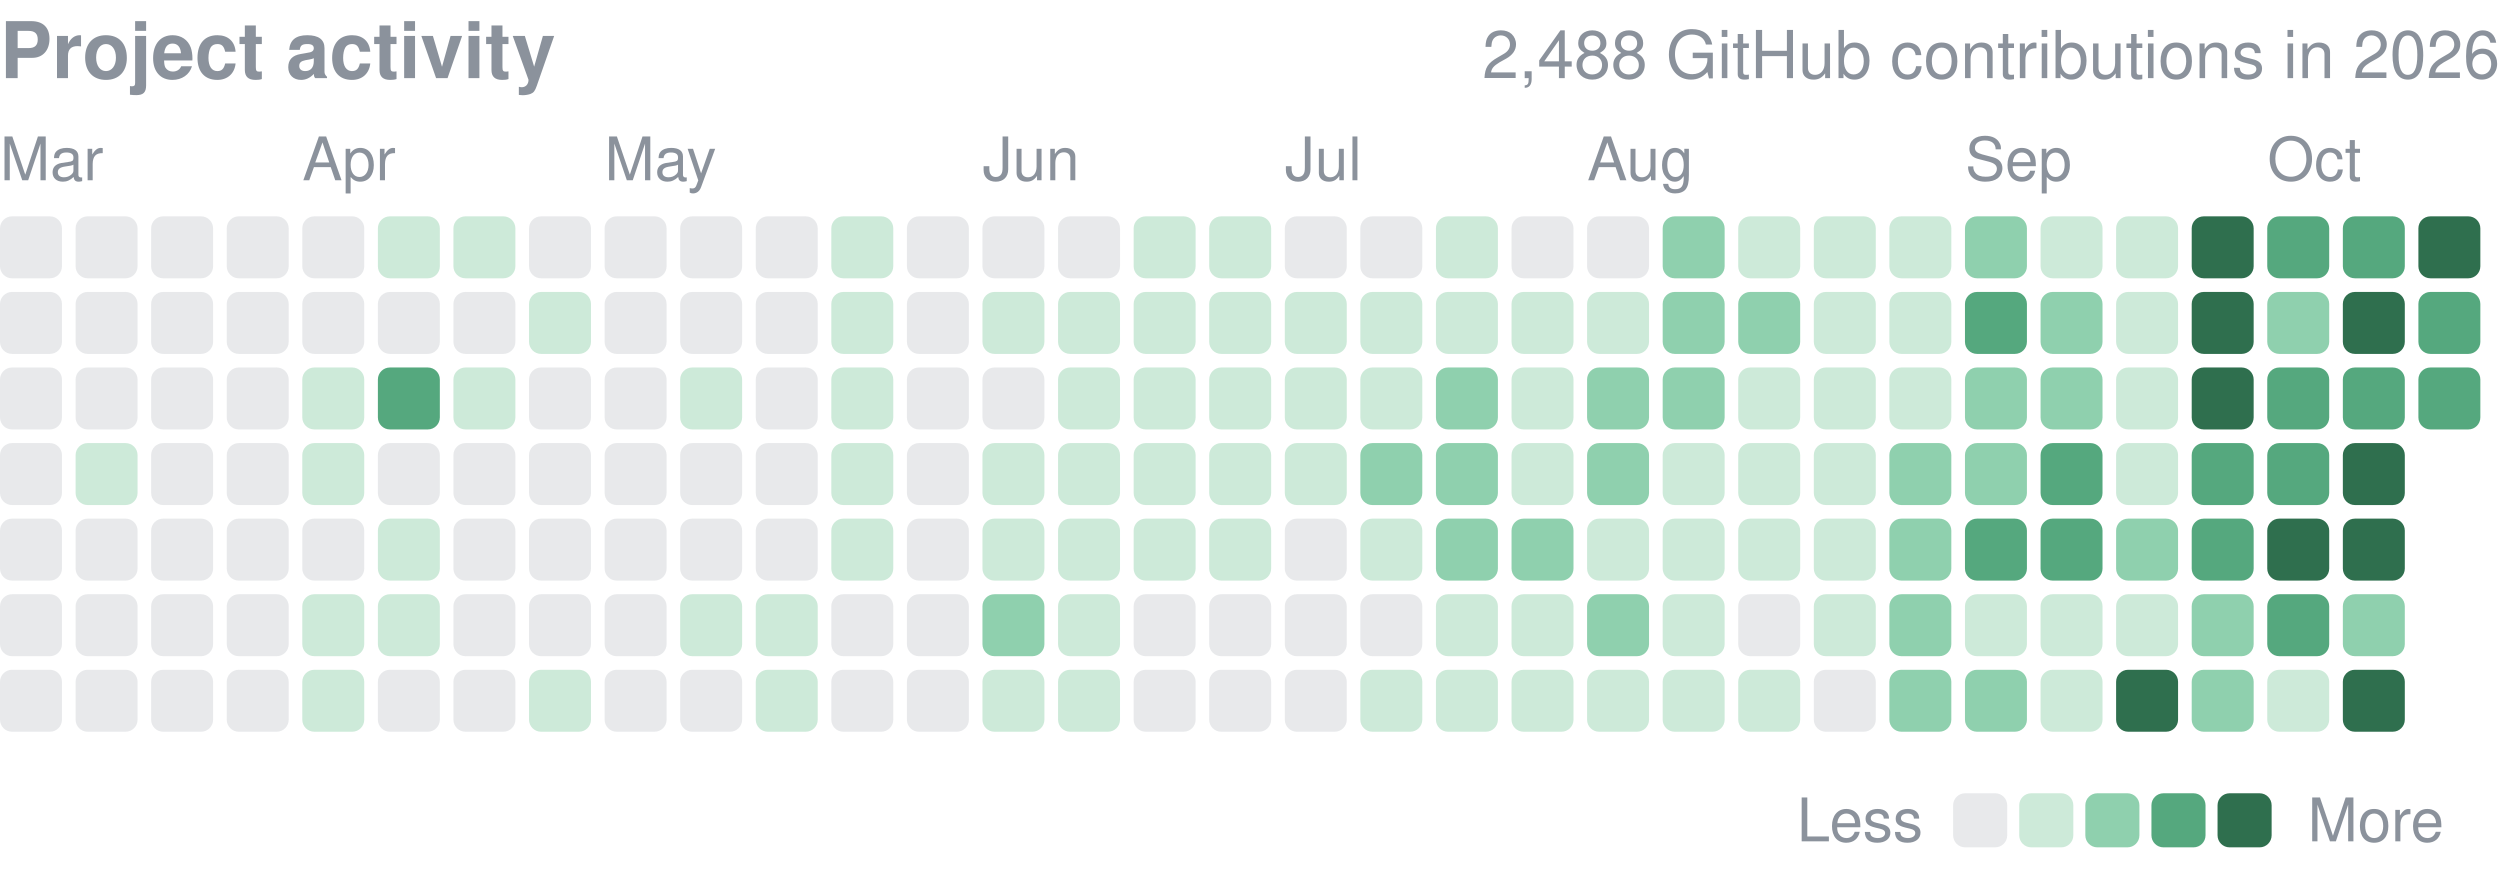
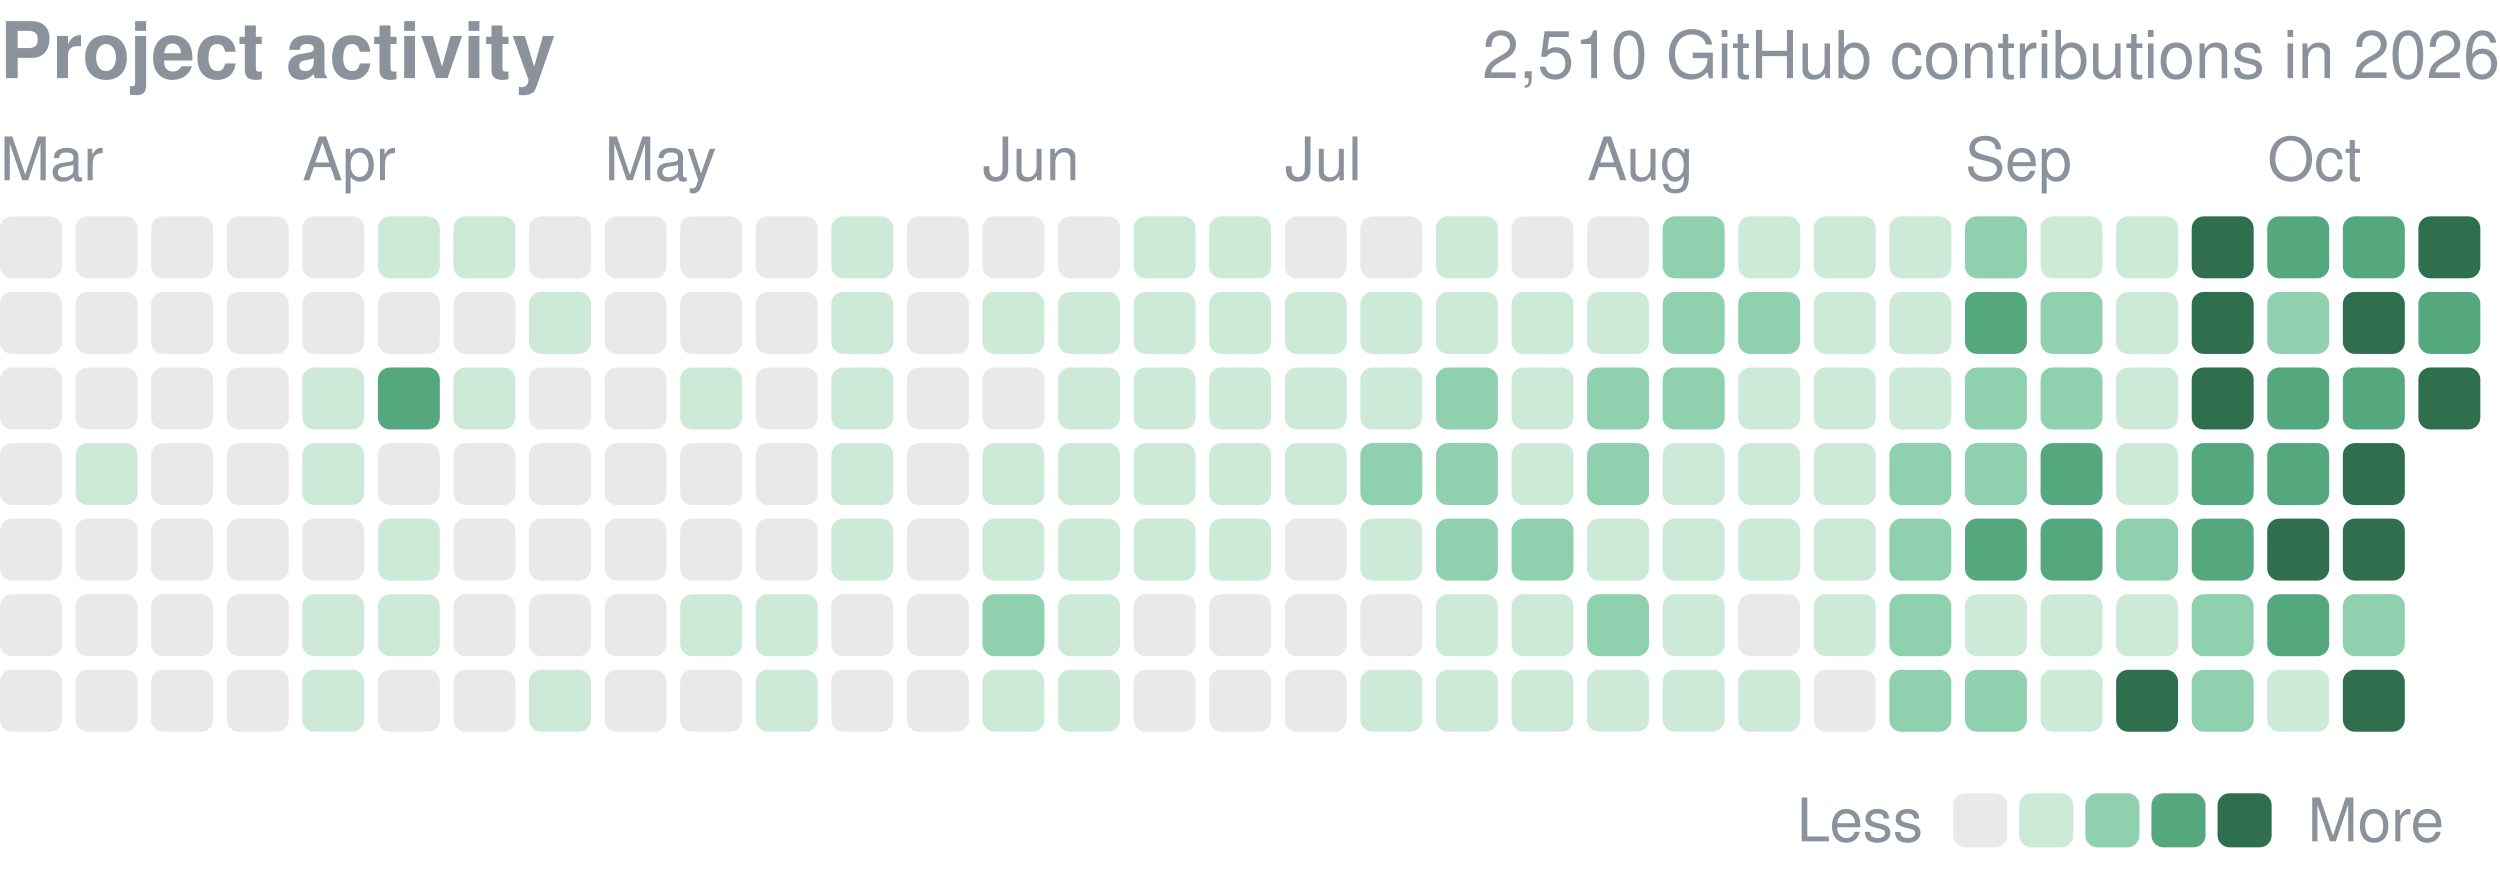
<svg xmlns="http://www.w3.org/2000/svg" width="416" height="146" viewBox="0 0 416 146" role="img" aria-label="yjinyoo GitHub contributions per day in 2026">
  <style>text{font-family:-apple-system,BlinkMacSystemFont,"Segoe UI",Helvetica,Arial,sans-serif}</style>
  <text x="0" y="13" font-size="13" font-weight="600" fill="#8b929c">Project activity</text>
-   <text x="416" y="13" font-size="11" fill="#8b929c" text-anchor="end">2,488 GitHub contributions in 2026</text>
+   <text x="416" y="13" font-size="11" fill="#8b929c" text-anchor="end">2,510 GitHub contributions in 2026</text>
  <text x="0.0" y="30" font-size="10" fill="#8b929c">Mar</text>
  <text x="50.3" y="30" font-size="10" fill="#8b929c">Apr</text>
  <text x="100.6" y="30" font-size="10" fill="#8b929c">May</text>
  <text x="163.5" y="30" font-size="10" fill="#8b929c">Jun</text>
  <text x="213.8" y="30" font-size="10" fill="#8b929c">Jul</text>
  <text x="264.1" y="30" font-size="10" fill="#8b929c">Aug</text>
  <text x="327.0" y="30" font-size="10" fill="#8b929c">Sep</text>
  <text x="377.3" y="30" font-size="10" fill="#8b929c">Oct</text>
  <rect x="0.00" y="36.00" width="10.31" height="10.31" rx="2.0" fill="#8b929c" opacity="0.2" />
  <rect x="0.00" y="48.58" width="10.31" height="10.31" rx="2.0" fill="#8b929c" opacity="0.2" />
  <rect x="0.00" y="61.15" width="10.31" height="10.31" rx="2.0" fill="#8b929c" opacity="0.2" />
  <rect x="0.00" y="73.73" width="10.31" height="10.31" rx="2.0" fill="#8b929c" opacity="0.2" />
  <rect x="0.00" y="86.30" width="10.31" height="10.31" rx="2.0" fill="#8b929c" opacity="0.2" />
  <rect x="0.00" y="98.88" width="10.31" height="10.31" rx="2.0" fill="#8b929c" opacity="0.2" />
  <rect x="0.00" y="111.45" width="10.31" height="10.31" rx="2.0" fill="#8b929c" opacity="0.2" />
  <rect x="12.58" y="36.00" width="10.31" height="10.31" rx="2.0" fill="#8b929c" opacity="0.2" />
  <rect x="12.58" y="48.58" width="10.31" height="10.31" rx="2.0" fill="#8b929c" opacity="0.2" />
  <rect x="12.58" y="61.15" width="10.31" height="10.31" rx="2.0" fill="#8b929c" opacity="0.2" />
  <rect x="12.58" y="73.73" width="10.31" height="10.31" rx="2.0" fill="#cdead9" />
  <rect x="12.58" y="86.30" width="10.31" height="10.31" rx="2.0" fill="#8b929c" opacity="0.2" />
  <rect x="12.58" y="98.88" width="10.31" height="10.31" rx="2.0" fill="#8b929c" opacity="0.2" />
  <rect x="12.58" y="111.45" width="10.31" height="10.31" rx="2.0" fill="#8b929c" opacity="0.2" />
  <rect x="25.15" y="36.00" width="10.31" height="10.31" rx="2.0" fill="#8b929c" opacity="0.2" />
  <rect x="25.15" y="48.58" width="10.31" height="10.31" rx="2.0" fill="#8b929c" opacity="0.2" />
  <rect x="25.15" y="61.15" width="10.31" height="10.31" rx="2.0" fill="#8b929c" opacity="0.2" />
  <rect x="25.15" y="73.73" width="10.31" height="10.31" rx="2.0" fill="#8b929c" opacity="0.2" />
  <rect x="25.15" y="86.30" width="10.31" height="10.31" rx="2.0" fill="#8b929c" opacity="0.2" />
  <rect x="25.15" y="98.88" width="10.31" height="10.31" rx="2.0" fill="#8b929c" opacity="0.2" />
  <rect x="25.15" y="111.45" width="10.31" height="10.31" rx="2.0" fill="#8b929c" opacity="0.2" />
  <rect x="37.73" y="36.00" width="10.31" height="10.31" rx="2.0" fill="#8b929c" opacity="0.2" />
  <rect x="37.73" y="48.58" width="10.31" height="10.31" rx="2.0" fill="#8b929c" opacity="0.2" />
  <rect x="37.73" y="61.15" width="10.31" height="10.31" rx="2.0" fill="#8b929c" opacity="0.2" />
  <rect x="37.73" y="73.73" width="10.31" height="10.31" rx="2.0" fill="#8b929c" opacity="0.2" />
  <rect x="37.73" y="86.30" width="10.31" height="10.31" rx="2.0" fill="#8b929c" opacity="0.2" />
  <rect x="37.73" y="98.88" width="10.31" height="10.31" rx="2.0" fill="#8b929c" opacity="0.2" />
  <rect x="37.73" y="111.45" width="10.31" height="10.31" rx="2.0" fill="#8b929c" opacity="0.2" />
  <rect x="50.30" y="36.00" width="10.31" height="10.31" rx="2.0" fill="#8b929c" opacity="0.2" />
  <rect x="50.30" y="48.58" width="10.31" height="10.31" rx="2.0" fill="#8b929c" opacity="0.2" />
  <rect x="50.30" y="61.15" width="10.31" height="10.31" rx="2.0" fill="#cdead9" />
  <rect x="50.30" y="73.73" width="10.31" height="10.31" rx="2.0" fill="#cdead9" />
  <rect x="50.30" y="86.30" width="10.31" height="10.31" rx="2.0" fill="#8b929c" opacity="0.2" />
  <rect x="50.30" y="98.88" width="10.31" height="10.31" rx="2.0" fill="#cdead9" />
  <rect x="50.30" y="111.45" width="10.31" height="10.31" rx="2.0" fill="#cdead9" />
  <rect x="62.88" y="36.00" width="10.31" height="10.31" rx="2.0" fill="#cdead9" />
  <rect x="62.88" y="48.58" width="10.31" height="10.31" rx="2.0" fill="#8b929c" opacity="0.2" />
  <rect x="62.88" y="61.15" width="10.31" height="10.31" rx="2.0" fill="#55a87e" />
  <rect x="62.88" y="73.73" width="10.31" height="10.31" rx="2.0" fill="#8b929c" opacity="0.2" />
  <rect x="62.88" y="86.30" width="10.31" height="10.31" rx="2.0" fill="#cdead9" />
  <rect x="62.88" y="98.88" width="10.31" height="10.31" rx="2.0" fill="#cdead9" />
  <rect x="62.88" y="111.45" width="10.31" height="10.31" rx="2.0" fill="#8b929c" opacity="0.2" />
  <rect x="75.45" y="36.00" width="10.31" height="10.31" rx="2.0" fill="#cdead9" />
  <rect x="75.45" y="48.58" width="10.31" height="10.31" rx="2.0" fill="#8b929c" opacity="0.2" />
  <rect x="75.45" y="61.15" width="10.31" height="10.31" rx="2.0" fill="#cdead9" />
  <rect x="75.45" y="73.73" width="10.31" height="10.31" rx="2.0" fill="#8b929c" opacity="0.2" />
  <rect x="75.45" y="86.30" width="10.31" height="10.31" rx="2.0" fill="#8b929c" opacity="0.2" />
  <rect x="75.45" y="98.88" width="10.31" height="10.31" rx="2.0" fill="#8b929c" opacity="0.2" />
  <rect x="75.45" y="111.45" width="10.31" height="10.31" rx="2.0" fill="#8b929c" opacity="0.2" />
  <rect x="88.03" y="36.00" width="10.31" height="10.31" rx="2.0" fill="#8b929c" opacity="0.2" />
  <rect x="88.03" y="48.58" width="10.31" height="10.31" rx="2.0" fill="#cdead9" />
  <rect x="88.03" y="61.15" width="10.31" height="10.31" rx="2.0" fill="#8b929c" opacity="0.2" />
  <rect x="88.03" y="73.73" width="10.31" height="10.31" rx="2.0" fill="#8b929c" opacity="0.2" />
  <rect x="88.03" y="86.30" width="10.31" height="10.31" rx="2.0" fill="#8b929c" opacity="0.2" />
  <rect x="88.03" y="98.88" width="10.31" height="10.31" rx="2.0" fill="#8b929c" opacity="0.2" />
  <rect x="88.03" y="111.45" width="10.31" height="10.31" rx="2.0" fill="#cdead9" />
  <rect x="100.61" y="36.00" width="10.31" height="10.31" rx="2.0" fill="#8b929c" opacity="0.2" />
  <rect x="100.61" y="48.58" width="10.31" height="10.31" rx="2.0" fill="#8b929c" opacity="0.2" />
  <rect x="100.61" y="61.15" width="10.31" height="10.31" rx="2.0" fill="#8b929c" opacity="0.2" />
  <rect x="100.61" y="73.73" width="10.31" height="10.31" rx="2.0" fill="#8b929c" opacity="0.2" />
  <rect x="100.61" y="86.30" width="10.31" height="10.31" rx="2.0" fill="#8b929c" opacity="0.2" />
  <rect x="100.61" y="98.88" width="10.31" height="10.31" rx="2.0" fill="#8b929c" opacity="0.2" />
  <rect x="100.61" y="111.45" width="10.31" height="10.31" rx="2.0" fill="#8b929c" opacity="0.2" />
  <rect x="113.18" y="36.00" width="10.31" height="10.31" rx="2.0" fill="#8b929c" opacity="0.2" />
  <rect x="113.18" y="48.58" width="10.31" height="10.31" rx="2.0" fill="#8b929c" opacity="0.2" />
  <rect x="113.18" y="61.15" width="10.31" height="10.31" rx="2.0" fill="#cdead9" />
  <rect x="113.18" y="73.73" width="10.31" height="10.31" rx="2.0" fill="#8b929c" opacity="0.2" />
  <rect x="113.18" y="86.30" width="10.31" height="10.31" rx="2.0" fill="#8b929c" opacity="0.2" />
  <rect x="113.18" y="98.88" width="10.31" height="10.31" rx="2.0" fill="#cdead9" />
  <rect x="113.18" y="111.45" width="10.31" height="10.31" rx="2.0" fill="#8b929c" opacity="0.2" />
  <rect x="125.76" y="36.00" width="10.31" height="10.31" rx="2.0" fill="#8b929c" opacity="0.2" />
  <rect x="125.76" y="48.58" width="10.31" height="10.31" rx="2.0" fill="#8b929c" opacity="0.2" />
  <rect x="125.76" y="61.15" width="10.31" height="10.31" rx="2.0" fill="#8b929c" opacity="0.2" />
  <rect x="125.76" y="73.73" width="10.31" height="10.31" rx="2.0" fill="#8b929c" opacity="0.2" />
  <rect x="125.76" y="86.30" width="10.31" height="10.31" rx="2.0" fill="#8b929c" opacity="0.2" />
  <rect x="125.76" y="98.88" width="10.31" height="10.31" rx="2.0" fill="#cdead9" />
  <rect x="125.76" y="111.45" width="10.31" height="10.31" rx="2.0" fill="#cdead9" />
  <rect x="138.33" y="36.00" width="10.31" height="10.31" rx="2.0" fill="#cdead9" />
  <rect x="138.33" y="48.58" width="10.31" height="10.31" rx="2.0" fill="#cdead9" />
  <rect x="138.33" y="61.15" width="10.31" height="10.31" rx="2.0" fill="#cdead9" />
  <rect x="138.33" y="73.73" width="10.31" height="10.31" rx="2.0" fill="#cdead9" />
  <rect x="138.33" y="86.30" width="10.31" height="10.31" rx="2.0" fill="#cdead9" />
  <rect x="138.33" y="98.88" width="10.31" height="10.31" rx="2.0" fill="#8b929c" opacity="0.2" />
  <rect x="138.33" y="111.45" width="10.31" height="10.31" rx="2.0" fill="#8b929c" opacity="0.2" />
  <rect x="150.91" y="36.00" width="10.31" height="10.31" rx="2.0" fill="#8b929c" opacity="0.2" />
  <rect x="150.91" y="48.58" width="10.31" height="10.31" rx="2.0" fill="#8b929c" opacity="0.2" />
  <rect x="150.91" y="61.15" width="10.31" height="10.31" rx="2.0" fill="#8b929c" opacity="0.2" />
  <rect x="150.91" y="73.73" width="10.31" height="10.31" rx="2.0" fill="#8b929c" opacity="0.2" />
  <rect x="150.91" y="86.30" width="10.31" height="10.31" rx="2.0" fill="#8b929c" opacity="0.2" />
  <rect x="150.91" y="98.88" width="10.31" height="10.31" rx="2.0" fill="#8b929c" opacity="0.2" />
  <rect x="150.91" y="111.45" width="10.31" height="10.31" rx="2.0" fill="#8b929c" opacity="0.2" />
  <rect x="163.48" y="36.00" width="10.31" height="10.31" rx="2.0" fill="#8b929c" opacity="0.2" />
  <rect x="163.48" y="48.58" width="10.31" height="10.31" rx="2.0" fill="#cdead9" />
  <rect x="163.48" y="61.15" width="10.31" height="10.31" rx="2.0" fill="#8b929c" opacity="0.2" />
  <rect x="163.48" y="73.73" width="10.31" height="10.31" rx="2.0" fill="#cdead9" />
  <rect x="163.48" y="86.30" width="10.31" height="10.31" rx="2.0" fill="#cdead9" />
  <rect x="163.48" y="98.88" width="10.31" height="10.31" rx="2.0" fill="#8fd0ae" />
  <rect x="163.48" y="111.45" width="10.31" height="10.31" rx="2.0" fill="#cdead9" />
  <rect x="176.06" y="36.00" width="10.31" height="10.31" rx="2.0" fill="#8b929c" opacity="0.2" />
  <rect x="176.06" y="48.58" width="10.31" height="10.31" rx="2.0" fill="#cdead9" />
  <rect x="176.06" y="61.15" width="10.31" height="10.31" rx="2.0" fill="#cdead9" />
  <rect x="176.06" y="73.73" width="10.31" height="10.31" rx="2.0" fill="#cdead9" />
  <rect x="176.06" y="86.30" width="10.31" height="10.31" rx="2.0" fill="#cdead9" />
  <rect x="176.06" y="98.88" width="10.31" height="10.31" rx="2.0" fill="#cdead9" />
  <rect x="176.06" y="111.45" width="10.31" height="10.31" rx="2.0" fill="#cdead9" />
  <rect x="188.64" y="36.00" width="10.31" height="10.31" rx="2.0" fill="#cdead9" />
  <rect x="188.64" y="48.58" width="10.31" height="10.31" rx="2.0" fill="#cdead9" />
  <rect x="188.64" y="61.15" width="10.31" height="10.31" rx="2.0" fill="#cdead9" />
  <rect x="188.64" y="73.73" width="10.31" height="10.31" rx="2.0" fill="#cdead9" />
  <rect x="188.64" y="86.30" width="10.31" height="10.31" rx="2.0" fill="#cdead9" />
  <rect x="188.64" y="98.88" width="10.31" height="10.31" rx="2.0" fill="#8b929c" opacity="0.2" />
  <rect x="188.64" y="111.45" width="10.31" height="10.31" rx="2.0" fill="#8b929c" opacity="0.2" />
  <rect x="201.21" y="36.00" width="10.31" height="10.31" rx="2.0" fill="#cdead9" />
  <rect x="201.21" y="48.58" width="10.31" height="10.31" rx="2.0" fill="#cdead9" />
  <rect x="201.21" y="61.15" width="10.31" height="10.31" rx="2.0" fill="#cdead9" />
  <rect x="201.21" y="73.73" width="10.31" height="10.31" rx="2.0" fill="#cdead9" />
  <rect x="201.21" y="86.30" width="10.31" height="10.31" rx="2.0" fill="#cdead9" />
  <rect x="201.21" y="98.88" width="10.31" height="10.31" rx="2.0" fill="#8b929c" opacity="0.2" />
  <rect x="201.21" y="111.45" width="10.31" height="10.31" rx="2.0" fill="#8b929c" opacity="0.2" />
  <rect x="213.79" y="36.00" width="10.31" height="10.31" rx="2.0" fill="#8b929c" opacity="0.2" />
  <rect x="213.79" y="48.58" width="10.31" height="10.31" rx="2.0" fill="#cdead9" />
  <rect x="213.79" y="61.15" width="10.31" height="10.31" rx="2.0" fill="#cdead9" />
  <rect x="213.79" y="73.73" width="10.31" height="10.31" rx="2.0" fill="#cdead9" />
  <rect x="213.79" y="86.30" width="10.31" height="10.31" rx="2.0" fill="#8b929c" opacity="0.2" />
  <rect x="213.79" y="98.88" width="10.31" height="10.31" rx="2.0" fill="#8b929c" opacity="0.2" />
  <rect x="213.79" y="111.45" width="10.31" height="10.31" rx="2.0" fill="#8b929c" opacity="0.2" />
  <rect x="226.36" y="36.00" width="10.31" height="10.31" rx="2.0" fill="#8b929c" opacity="0.2" />
  <rect x="226.36" y="48.58" width="10.31" height="10.31" rx="2.0" fill="#cdead9" />
  <rect x="226.36" y="61.15" width="10.31" height="10.31" rx="2.0" fill="#cdead9" />
  <rect x="226.36" y="73.73" width="10.31" height="10.31" rx="2.0" fill="#8fd0ae" />
  <rect x="226.36" y="86.30" width="10.31" height="10.31" rx="2.0" fill="#cdead9" />
  <rect x="226.36" y="98.88" width="10.31" height="10.31" rx="2.0" fill="#8b929c" opacity="0.2" />
  <rect x="226.36" y="111.45" width="10.31" height="10.31" rx="2.0" fill="#cdead9" />
  <rect x="238.94" y="36.00" width="10.31" height="10.31" rx="2.0" fill="#cdead9" />
  <rect x="238.94" y="48.58" width="10.31" height="10.31" rx="2.0" fill="#cdead9" />
  <rect x="238.94" y="61.15" width="10.31" height="10.31" rx="2.0" fill="#8fd0ae" />
  <rect x="238.94" y="73.73" width="10.31" height="10.31" rx="2.0" fill="#8fd0ae" />
  <rect x="238.94" y="86.30" width="10.31" height="10.31" rx="2.0" fill="#8fd0ae" />
  <rect x="238.94" y="98.88" width="10.31" height="10.31" rx="2.0" fill="#cdead9" />
  <rect x="238.94" y="111.45" width="10.31" height="10.31" rx="2.0" fill="#cdead9" />
  <rect x="251.52" y="36.00" width="10.31" height="10.31" rx="2.0" fill="#8b929c" opacity="0.2" />
  <rect x="251.52" y="48.58" width="10.31" height="10.31" rx="2.0" fill="#cdead9" />
  <rect x="251.52" y="61.15" width="10.31" height="10.31" rx="2.0" fill="#cdead9" />
  <rect x="251.52" y="73.73" width="10.31" height="10.31" rx="2.0" fill="#cdead9" />
  <rect x="251.52" y="86.30" width="10.31" height="10.31" rx="2.0" fill="#8fd0ae" />
  <rect x="251.52" y="98.88" width="10.31" height="10.31" rx="2.0" fill="#cdead9" />
  <rect x="251.52" y="111.45" width="10.31" height="10.31" rx="2.0" fill="#cdead9" />
  <rect x="264.09" y="36.00" width="10.31" height="10.31" rx="2.0" fill="#8b929c" opacity="0.2" />
  <rect x="264.09" y="48.58" width="10.31" height="10.31" rx="2.0" fill="#cdead9" />
  <rect x="264.09" y="61.15" width="10.31" height="10.31" rx="2.0" fill="#8fd0ae" />
  <rect x="264.09" y="73.73" width="10.31" height="10.31" rx="2.0" fill="#8fd0ae" />
  <rect x="264.09" y="86.30" width="10.31" height="10.31" rx="2.0" fill="#cdead9" />
  <rect x="264.09" y="98.88" width="10.31" height="10.31" rx="2.0" fill="#8fd0ae" />
  <rect x="264.09" y="111.45" width="10.31" height="10.31" rx="2.0" fill="#cdead9" />
  <rect x="276.67" y="36.00" width="10.31" height="10.31" rx="2.0" fill="#8fd0ae" />
  <rect x="276.67" y="48.58" width="10.31" height="10.31" rx="2.0" fill="#8fd0ae" />
  <rect x="276.67" y="61.15" width="10.31" height="10.31" rx="2.0" fill="#8fd0ae" />
  <rect x="276.67" y="73.73" width="10.31" height="10.31" rx="2.0" fill="#cdead9" />
  <rect x="276.67" y="86.30" width="10.31" height="10.31" rx="2.0" fill="#cdead9" />
  <rect x="276.67" y="98.88" width="10.31" height="10.31" rx="2.0" fill="#cdead9" />
  <rect x="276.67" y="111.45" width="10.31" height="10.31" rx="2.0" fill="#cdead9" />
  <rect x="289.24" y="36.00" width="10.31" height="10.31" rx="2.0" fill="#cdead9" />
  <rect x="289.24" y="48.58" width="10.31" height="10.31" rx="2.0" fill="#8fd0ae" />
  <rect x="289.24" y="61.15" width="10.31" height="10.31" rx="2.0" fill="#cdead9" />
  <rect x="289.24" y="73.73" width="10.31" height="10.31" rx="2.0" fill="#cdead9" />
  <rect x="289.24" y="86.30" width="10.31" height="10.31" rx="2.0" fill="#cdead9" />
  <rect x="289.24" y="98.88" width="10.31" height="10.31" rx="2.0" fill="#8b929c" opacity="0.2" />
  <rect x="289.24" y="111.45" width="10.31" height="10.31" rx="2.0" fill="#cdead9" />
  <rect x="301.82" y="36.00" width="10.31" height="10.31" rx="2.0" fill="#cdead9" />
  <rect x="301.82" y="48.58" width="10.31" height="10.31" rx="2.0" fill="#cdead9" />
  <rect x="301.82" y="61.15" width="10.31" height="10.31" rx="2.0" fill="#cdead9" />
  <rect x="301.82" y="73.73" width="10.31" height="10.31" rx="2.0" fill="#cdead9" />
  <rect x="301.82" y="86.30" width="10.31" height="10.31" rx="2.0" fill="#cdead9" />
  <rect x="301.82" y="98.88" width="10.31" height="10.31" rx="2.0" fill="#cdead9" />
  <rect x="301.82" y="111.45" width="10.31" height="10.31" rx="2.0" fill="#8b929c" opacity="0.2" />
  <rect x="314.39" y="36.00" width="10.31" height="10.31" rx="2.0" fill="#cdead9" />
  <rect x="314.39" y="48.58" width="10.31" height="10.31" rx="2.0" fill="#cdead9" />
  <rect x="314.39" y="61.15" width="10.31" height="10.31" rx="2.0" fill="#cdead9" />
  <rect x="314.39" y="73.73" width="10.31" height="10.31" rx="2.0" fill="#8fd0ae" />
  <rect x="314.39" y="86.30" width="10.31" height="10.31" rx="2.0" fill="#8fd0ae" />
  <rect x="314.39" y="98.88" width="10.31" height="10.31" rx="2.0" fill="#8fd0ae" />
  <rect x="314.39" y="111.45" width="10.31" height="10.31" rx="2.0" fill="#8fd0ae" />
  <rect x="326.97" y="36.00" width="10.31" height="10.31" rx="2.0" fill="#8fd0ae" />
  <rect x="326.97" y="48.58" width="10.31" height="10.31" rx="2.0" fill="#55a87e" />
  <rect x="326.97" y="61.15" width="10.31" height="10.31" rx="2.0" fill="#8fd0ae" />
  <rect x="326.97" y="73.73" width="10.31" height="10.31" rx="2.0" fill="#8fd0ae" />
  <rect x="326.97" y="86.30" width="10.31" height="10.31" rx="2.0" fill="#55a87e" />
  <rect x="326.97" y="98.88" width="10.31" height="10.31" rx="2.0" fill="#cdead9" />
  <rect x="326.97" y="111.45" width="10.31" height="10.31" rx="2.0" fill="#8fd0ae" />
  <rect x="339.55" y="36.00" width="10.31" height="10.31" rx="2.0" fill="#cdead9" />
  <rect x="339.55" y="48.58" width="10.31" height="10.31" rx="2.0" fill="#8fd0ae" />
  <rect x="339.55" y="61.15" width="10.31" height="10.31" rx="2.0" fill="#8fd0ae" />
  <rect x="339.55" y="73.73" width="10.31" height="10.31" rx="2.0" fill="#55a87e" />
  <rect x="339.55" y="86.30" width="10.31" height="10.31" rx="2.0" fill="#55a87e" />
  <rect x="339.55" y="98.88" width="10.31" height="10.31" rx="2.0" fill="#cdead9" />
  <rect x="339.55" y="111.45" width="10.31" height="10.31" rx="2.0" fill="#cdead9" />
  <rect x="352.12" y="36.00" width="10.31" height="10.31" rx="2.0" fill="#cdead9" />
  <rect x="352.12" y="48.58" width="10.31" height="10.31" rx="2.0" fill="#cdead9" />
  <rect x="352.12" y="61.15" width="10.31" height="10.31" rx="2.0" fill="#cdead9" />
  <rect x="352.12" y="73.73" width="10.31" height="10.31" rx="2.0" fill="#cdead9" />
  <rect x="352.12" y="86.30" width="10.31" height="10.31" rx="2.0" fill="#8fd0ae" />
  <rect x="352.12" y="98.88" width="10.31" height="10.31" rx="2.0" fill="#cdead9" />
  <rect x="352.12" y="111.45" width="10.31" height="10.31" rx="2.0" fill="#2f6f4e" />
  <rect x="364.70" y="36.00" width="10.31" height="10.31" rx="2.0" fill="#2f6f4e" />
  <rect x="364.70" y="48.58" width="10.31" height="10.31" rx="2.0" fill="#2f6f4e" />
  <rect x="364.70" y="61.15" width="10.31" height="10.31" rx="2.0" fill="#2f6f4e" />
  <rect x="364.70" y="73.73" width="10.31" height="10.31" rx="2.0" fill="#55a87e" />
  <rect x="364.70" y="86.30" width="10.31" height="10.31" rx="2.0" fill="#55a87e" />
  <rect x="364.70" y="98.88" width="10.31" height="10.31" rx="2.0" fill="#8fd0ae" />
  <rect x="364.70" y="111.45" width="10.31" height="10.31" rx="2.0" fill="#8fd0ae" />
  <rect x="377.27" y="36.00" width="10.31" height="10.31" rx="2.0" fill="#55a87e" />
  <rect x="377.27" y="48.58" width="10.31" height="10.31" rx="2.0" fill="#8fd0ae" />
  <rect x="377.27" y="61.15" width="10.31" height="10.31" rx="2.0" fill="#55a87e" />
  <rect x="377.27" y="73.73" width="10.31" height="10.31" rx="2.0" fill="#55a87e" />
  <rect x="377.27" y="86.30" width="10.31" height="10.31" rx="2.0" fill="#2f6f4e" />
  <rect x="377.27" y="98.88" width="10.31" height="10.31" rx="2.0" fill="#55a87e" />
  <rect x="377.27" y="111.45" width="10.31" height="10.31" rx="2.0" fill="#cdead9" />
  <rect x="389.85" y="36.00" width="10.31" height="10.31" rx="2.0" fill="#55a87e" />
  <rect x="389.85" y="48.58" width="10.31" height="10.31" rx="2.0" fill="#2f6f4e" />
  <rect x="389.85" y="61.15" width="10.31" height="10.31" rx="2.0" fill="#55a87e" />
  <rect x="389.85" y="73.73" width="10.31" height="10.31" rx="2.0" fill="#2f6f4e" />
  <rect x="389.85" y="86.30" width="10.31" height="10.31" rx="2.0" fill="#2f6f4e" />
  <rect x="389.85" y="98.88" width="10.31" height="10.31" rx="2.0" fill="#8fd0ae" />
  <rect x="389.85" y="111.45" width="10.31" height="10.31" rx="2.0" fill="#2f6f4e" />
  <rect x="402.42" y="36.00" width="10.31" height="10.31" rx="2.0" fill="#2f6f4e" />
  <rect x="402.42" y="48.58" width="10.31" height="10.31" rx="2.0" fill="#55a87e" />
-   <rect x="402.42" y="61.15" width="10.31" height="10.31" rx="2.0" fill="#55a87e" />
+   <rect x="402.42" y="61.15" width="10.31" height="10.31" rx="2.0" fill="#2f6f4e" />
  <text x="299" y="140.0" font-size="10" fill="#8b929c">Less</text>
  <rect x="325" y="132.0" width="9" height="9" rx="2.0" fill="#8b929c" opacity="0.2" />
  <rect x="336.0" y="132.0" width="9" height="9" rx="2.0" fill="#cdead9" />
  <rect x="347.0" y="132.0" width="9" height="9" rx="2.0" fill="#8fd0ae" />
  <rect x="358.0" y="132.0" width="9" height="9" rx="2.0" fill="#55a87e" />
  <rect x="369.0" y="132.0" width="9" height="9" rx="2.0" fill="#2f6f4e" />
  <text x="384.0" y="140.0" font-size="10" fill="#8b929c">More</text>
</svg>
